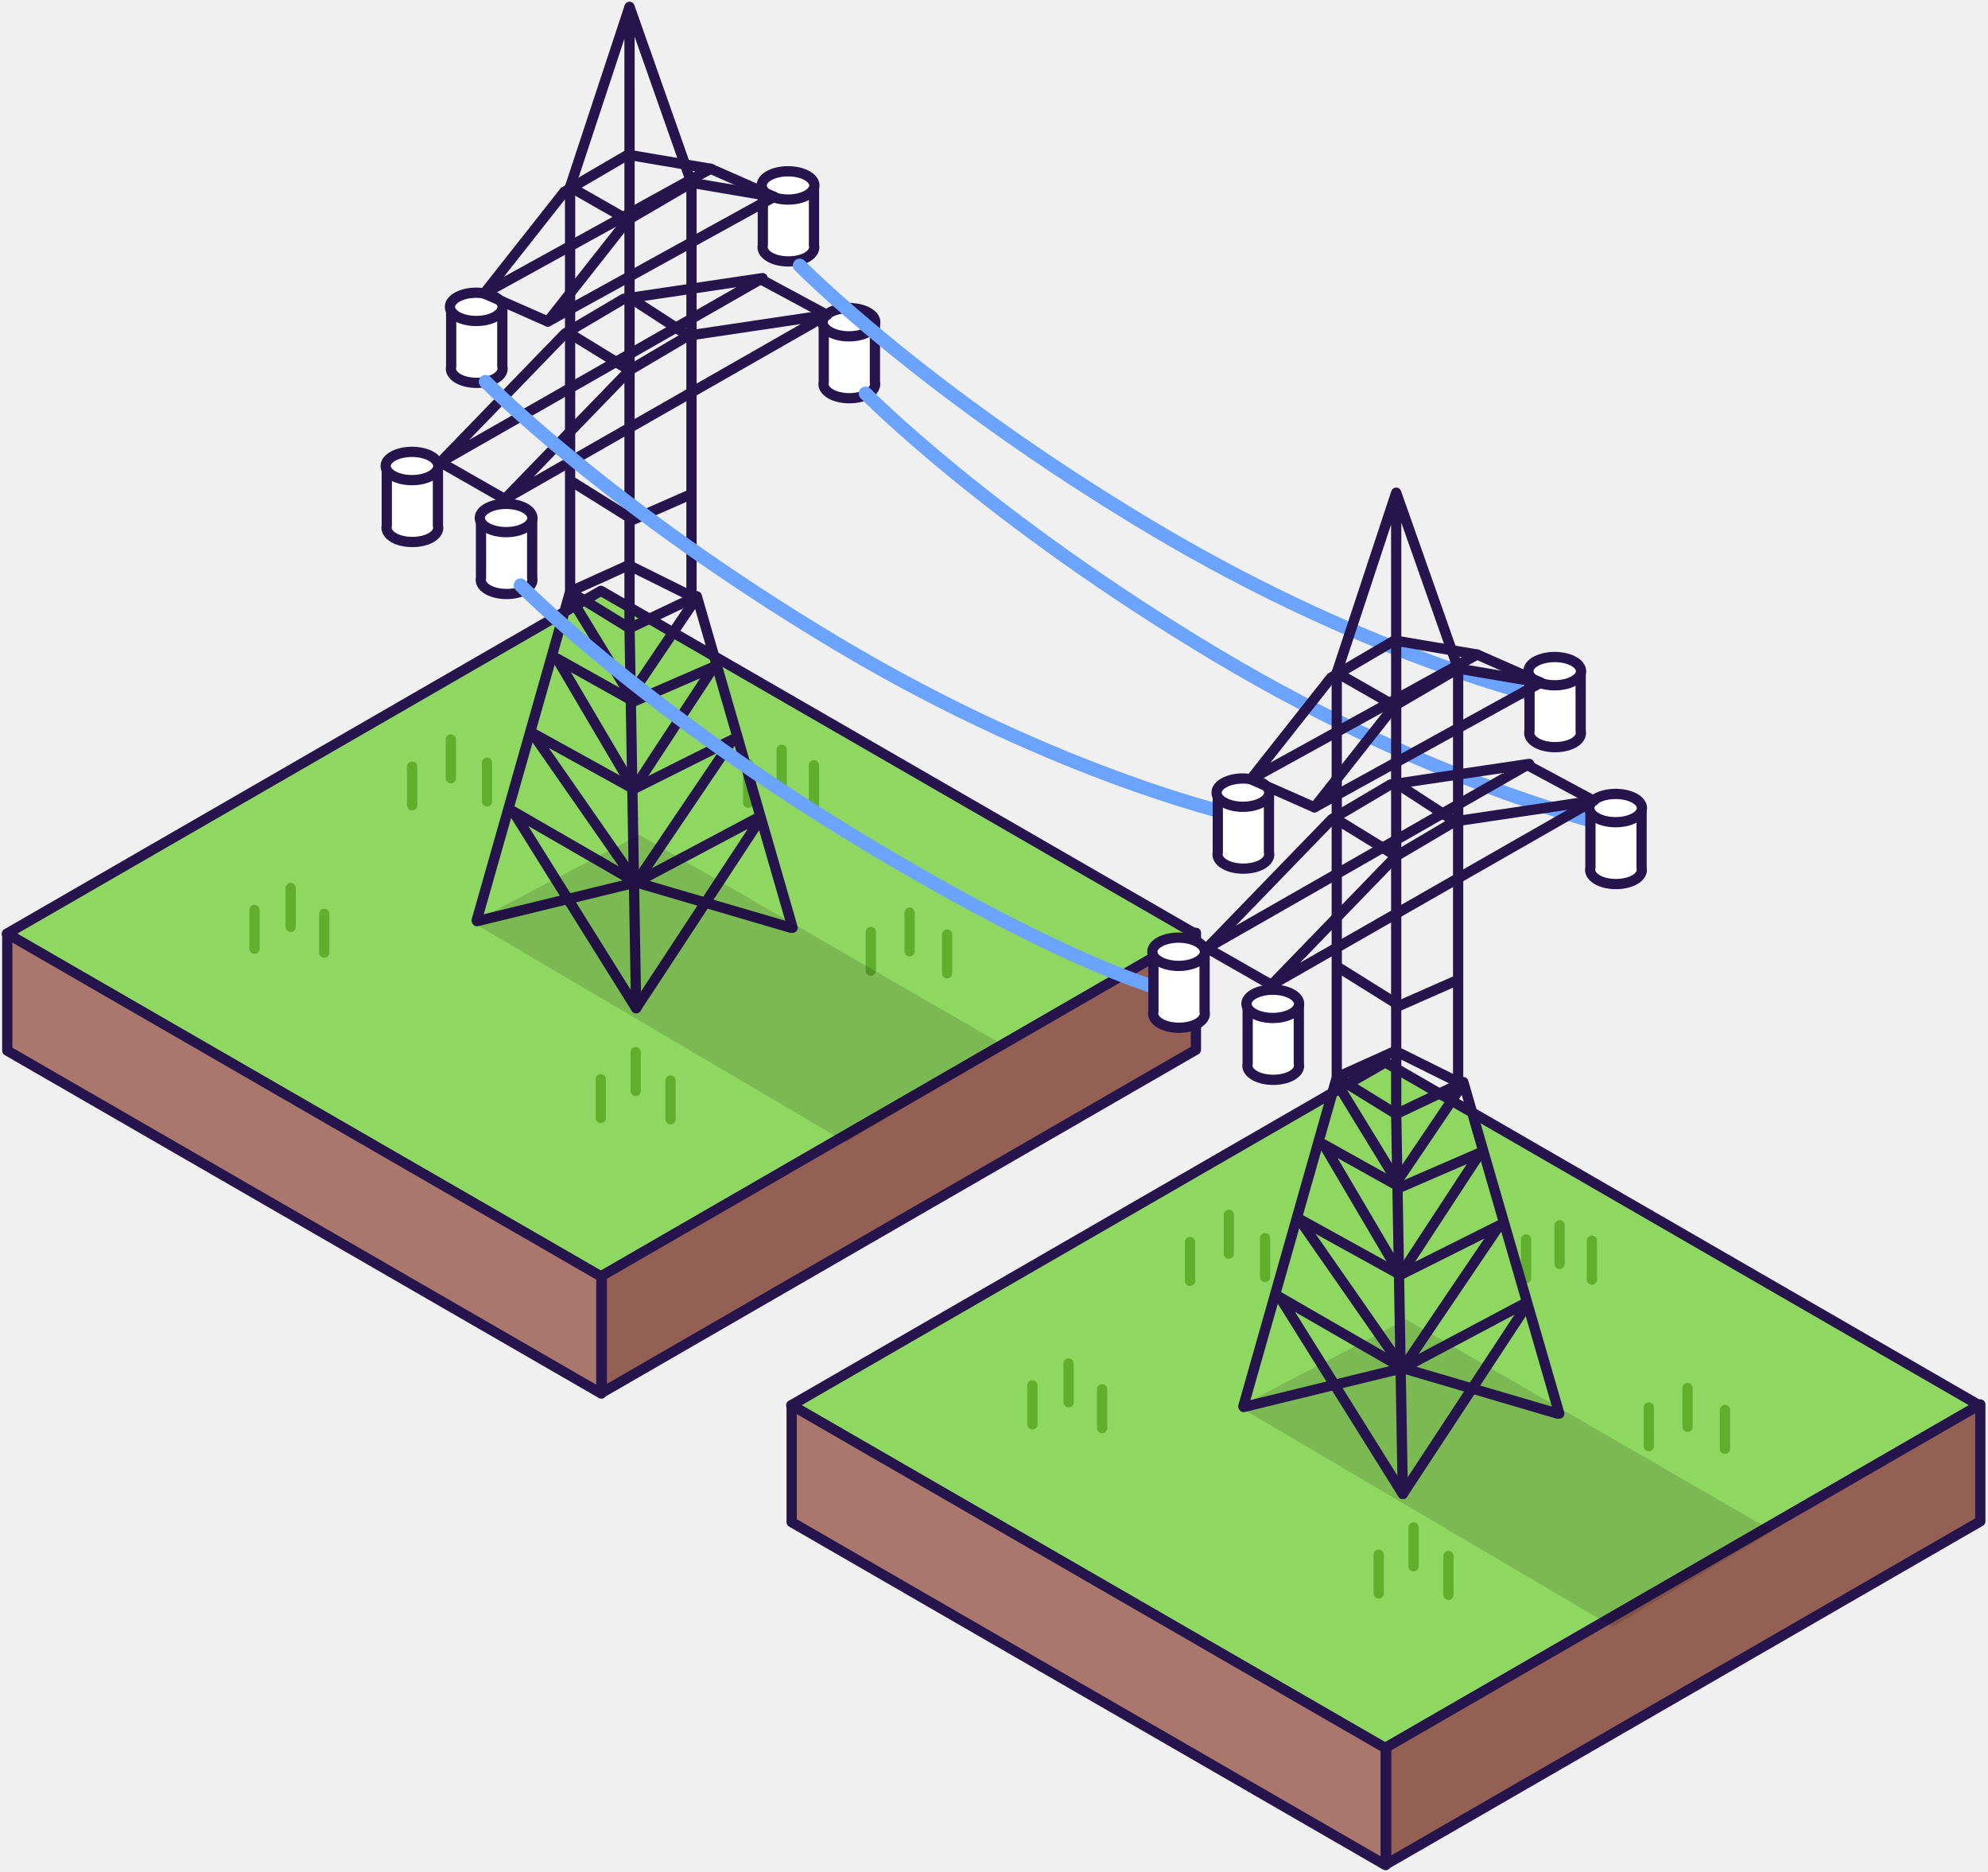
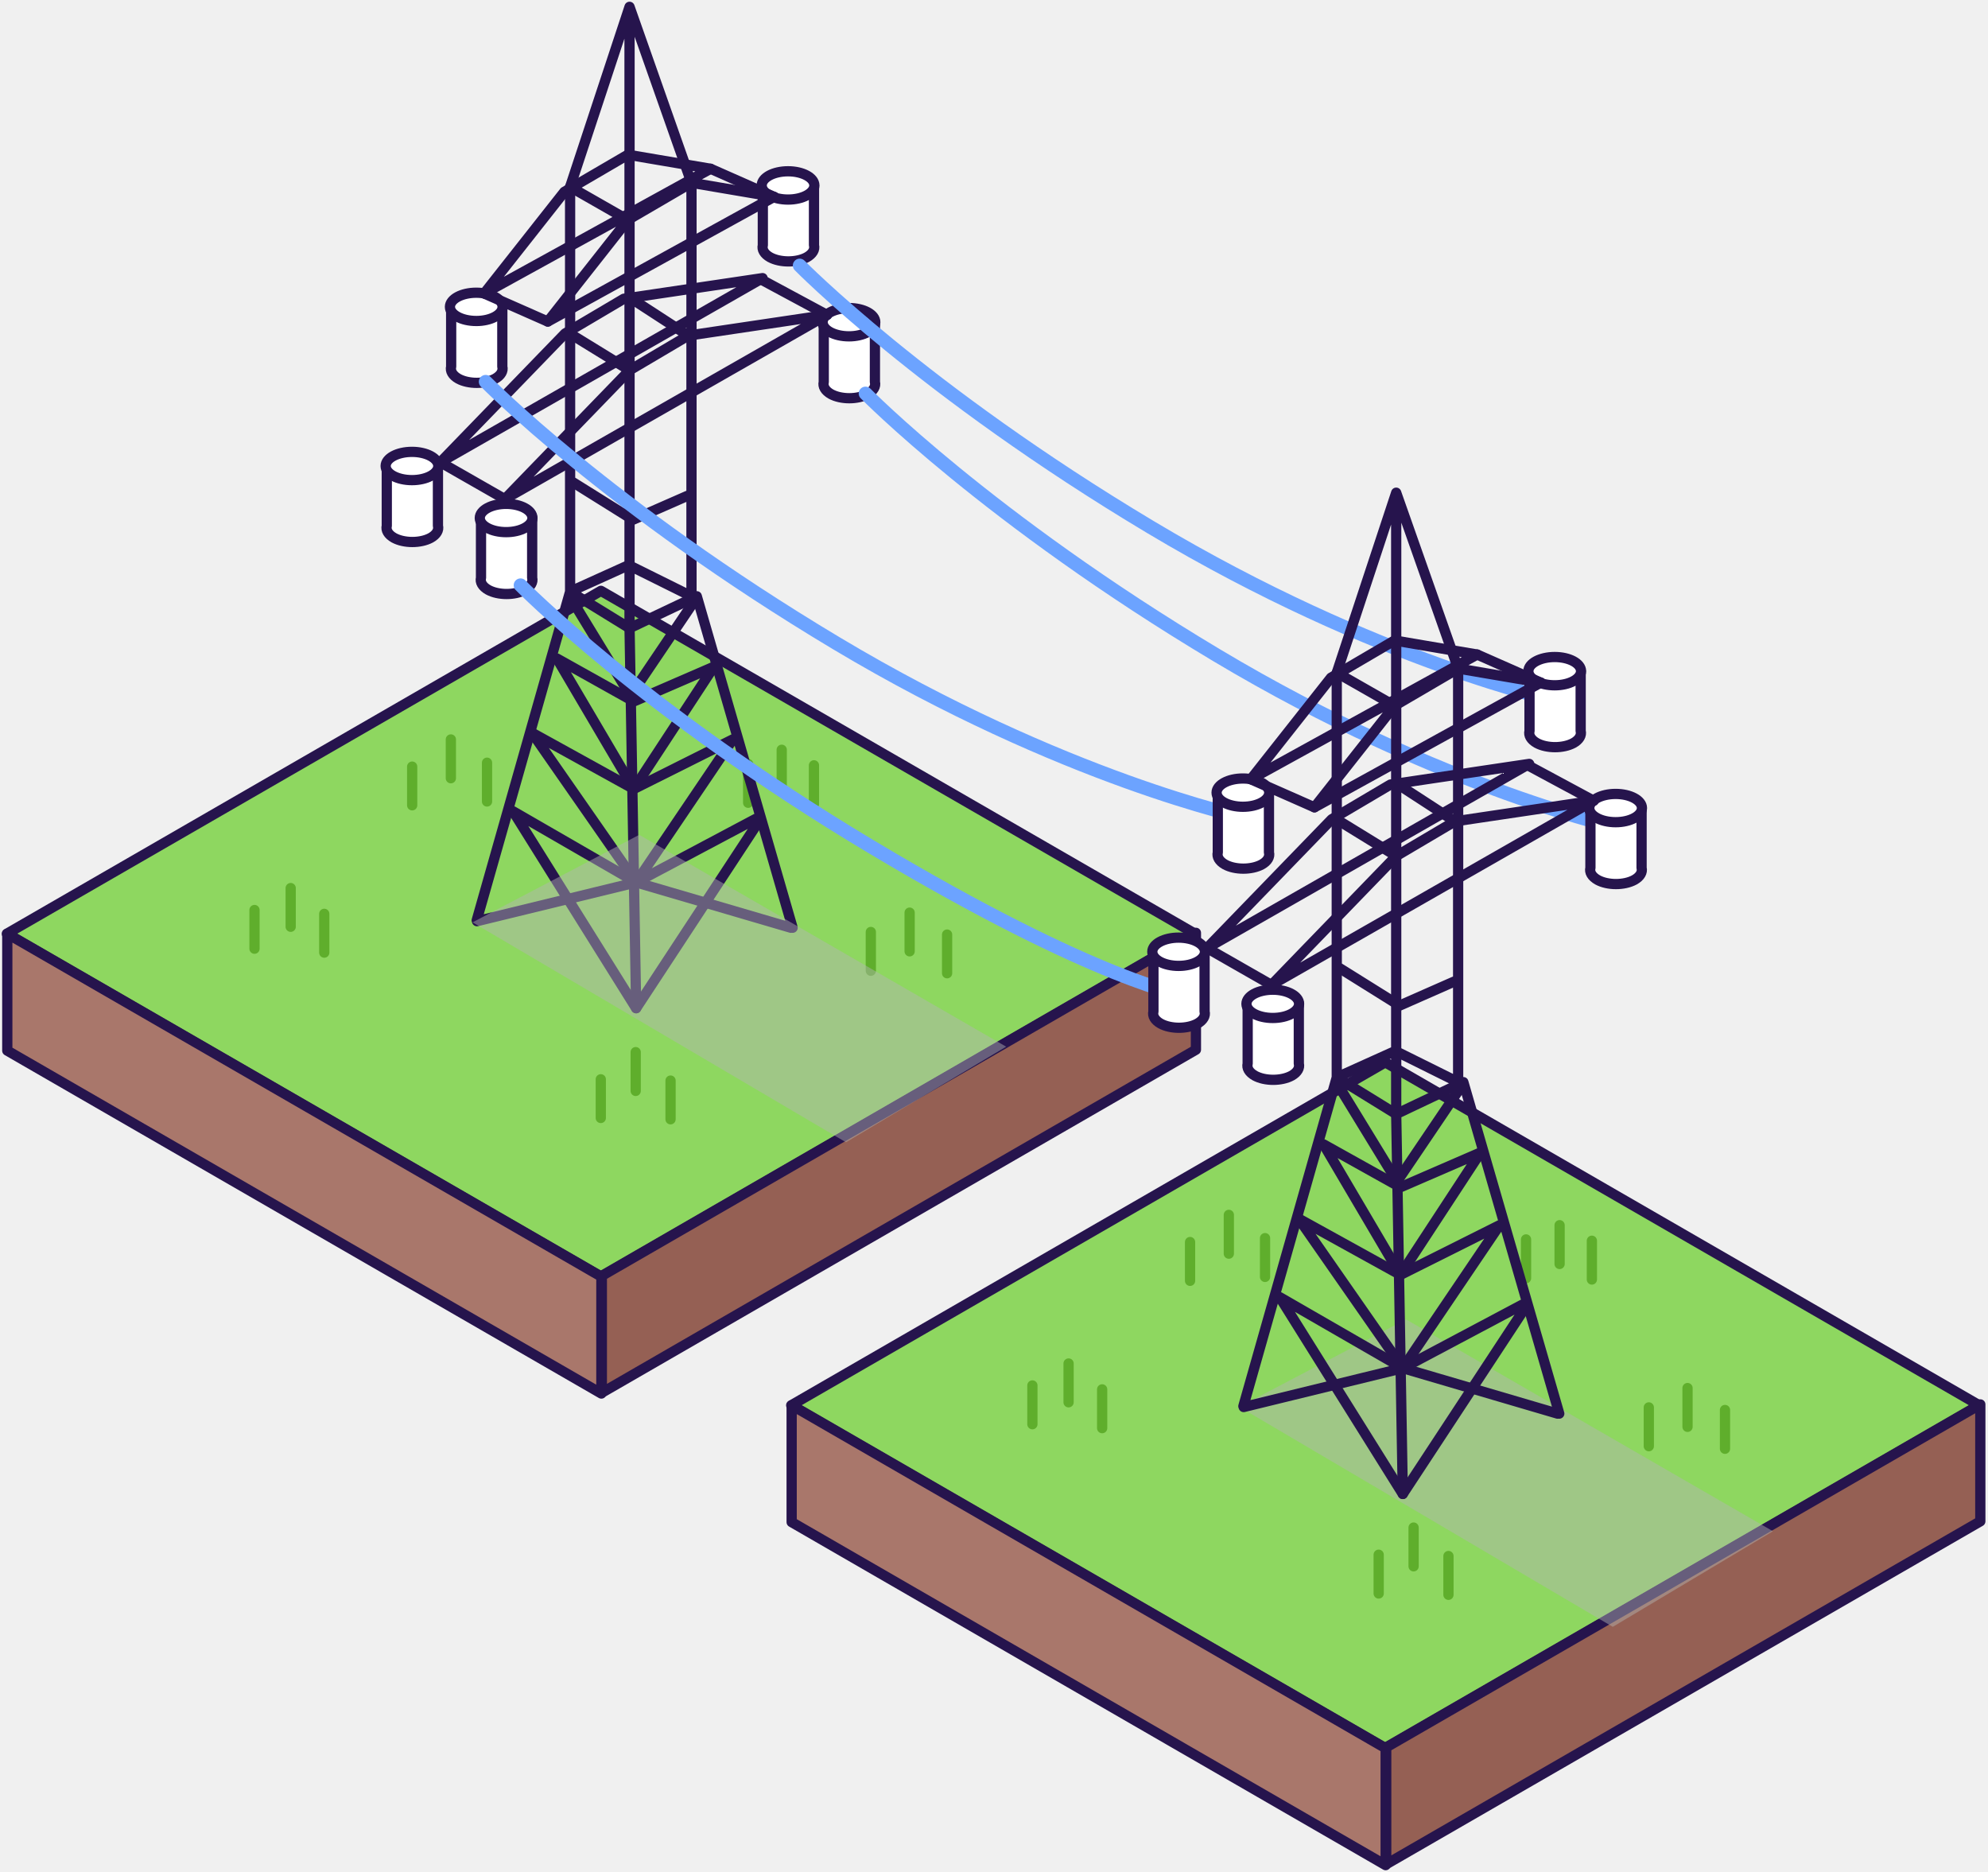
- <svg xmlns="http://www.w3.org/2000/svg" width="291" height="274" viewBox="0 0 291 274" fill="none">
-   <path d="M202.764 255.89L289.726 205.699L202.777 155.494L115.815 205.699L202.764 255.89Z" fill="#8ED760" stroke="#26144D" stroke-width="1.5" stroke-linecap="round" stroke-linejoin="round" />
-   <path d="M202.913 272.867L289.875 222.676V205.564L202.913 255.756V272.867Z" fill="#956054" stroke="#26144D" stroke-width="1.5" stroke-linecap="round" stroke-linejoin="round" />
-   <path d="M115.881 222.796L202.829 273.001V255.889L115.881 205.685V222.796Z" fill="#A9776B" stroke="#26144D" stroke-width="1.5" stroke-linecap="round" stroke-linejoin="round" />
-   <path d="M247.017 203.17V208.847" stroke="#5FAE2C" stroke-width="1.5" stroke-linecap="round" stroke-linejoin="round" />
-   <path d="M151.12 202.787V208.464" stroke="#5FAE2C" stroke-width="1.5" stroke-linecap="round" stroke-linejoin="round" />
-   <path d="M179.875 177.822V183.499" stroke="#5FAE2C" stroke-width="1.5" stroke-linecap="round" stroke-linejoin="round" />
-   <path d="M241.351 206.002V211.679" stroke="#5FAE2C" stroke-width="1.5" stroke-linecap="round" stroke-linejoin="round" />
-   <path d="M223.38 181.414V187.091" stroke="#5FAE2C" stroke-width="1.5" stroke-linecap="round" stroke-linejoin="round" />
-   <path d="M228.292 179.331V185.008" stroke="#5FAE2C" stroke-width="1.5" stroke-linecap="round" stroke-linejoin="round" />
-   <path d="M156.417 199.576V205.253" stroke="#5FAE2C" stroke-width="1.5" stroke-linecap="round" stroke-linejoin="round" />
-   <path d="M161.331 203.362V209.039" stroke="#5FAE2C" stroke-width="1.5" stroke-linecap="round" stroke-linejoin="round" />
-   <path d="M201.809 227.564V233.241" stroke="#5FAE2C" stroke-width="1.5" stroke-linecap="round" stroke-linejoin="round" />
-   <path d="M206.92 223.589V229.265" stroke="#5FAE2C" stroke-width="1.5" stroke-linecap="round" stroke-linejoin="round" />
-   <path d="M212.022 227.755V233.431" stroke="#5FAE2C" stroke-width="1.5" stroke-linecap="round" stroke-linejoin="round" />
-   <path d="M185.174 181.226V186.902" stroke="#5FAE2C" stroke-width="1.5" stroke-linecap="round" stroke-linejoin="round" />
-   <path d="M174.199 181.798V187.474" stroke="#5FAE2C" stroke-width="1.5" stroke-linecap="round" stroke-linejoin="round" />
-   <path d="M252.501 206.38V212.056" stroke="#5FAE2C" stroke-width="1.5" stroke-linecap="round" stroke-linejoin="round" />
-   <path d="M233.016 181.607V187.284" stroke="#5FAE2C" stroke-width="1.5" stroke-linecap="round" stroke-linejoin="round" />
-   <path d="M87.963 186.863L174.925 136.672L87.963 86.481L1.001 136.672L87.963 186.863Z" fill="#8ED760" stroke="#26144D" stroke-width="1.5" stroke-linecap="round" stroke-linejoin="round" />
-   <path d="M88.096 203.853L175.058 153.649V136.537L88.096 186.742V203.853Z" fill="#956054" stroke="#26144D" stroke-width="1.5" stroke-linecap="round" stroke-linejoin="round" />
-   <path d="M1.066 153.782L88.028 203.974V186.862L1.066 136.671V153.782Z" fill="#A9776B" stroke="#26144D" stroke-width="1.5" stroke-linecap="round" stroke-linejoin="round" />
-   <path d="M133.15 133.583V139.246" stroke="#5FAE2C" stroke-width="1.5" stroke-linecap="round" stroke-linejoin="round" />
-   <path d="M37.253 133.198V138.861" stroke="#5FAE2C" stroke-width="1.5" stroke-linecap="round" stroke-linejoin="round" />
-   <path d="M65.996 108.233V113.91" stroke="#5FAE2C" stroke-width="1.5" stroke-linecap="round" stroke-linejoin="round" />
-   <path d="M127.471 136.413V142.09" stroke="#5FAE2C" stroke-width="1.5" stroke-linecap="round" stroke-linejoin="round" />
-   <path d="M109.514 111.825V117.502" stroke="#5FAE2C" stroke-width="1.5" stroke-linecap="round" stroke-linejoin="round" />
-   <path d="M114.426 109.742V115.419" stroke="#5FAE2C" stroke-width="1.5" stroke-linecap="round" stroke-linejoin="round" />
-   <path d="M42.55 129.988V135.651" stroke="#5FAE2C" stroke-width="1.5" stroke-linecap="round" stroke-linejoin="round" />
-   <path d="M47.465 133.759V139.435" stroke="#5FAE2C" stroke-width="1.5" stroke-linecap="round" stroke-linejoin="round" />
-   <path d="M87.942 157.976V163.639" stroke="#5FAE2C" stroke-width="1.5" stroke-linecap="round" stroke-linejoin="round" />
-   <path d="M93.052 154.001V159.678" stroke="#5FAE2C" stroke-width="1.5" stroke-linecap="round" stroke-linejoin="round" />
-   <path d="M98.154 158.166V163.829" stroke="#5FAE2C" stroke-width="1.5" stroke-linecap="round" stroke-linejoin="round" />
-   <path d="M71.291 111.637V117.313" stroke="#5FAE2C" stroke-width="1.5" stroke-linecap="round" stroke-linejoin="round" />
-   <path d="M60.333 112.209V117.872" stroke="#5FAE2C" stroke-width="1.5" stroke-linecap="round" stroke-linejoin="round" />
-   <path d="M138.635 136.793V142.456" stroke="#5FAE2C" stroke-width="1.5" stroke-linecap="round" stroke-linejoin="round" />
-   <path d="M119.147 112.019V117.695" stroke="#5FAE2C" stroke-width="1.5" stroke-linecap="round" stroke-linejoin="round" />
-   <path d="M57.679 78.73C59.15 79.533 61.56 79.533 63.044 78.73C63.915 78.24 64.269 77.586 64.106 76.96V68.152H56.617V76.96C56.454 77.586 56.808 78.24 57.679 78.73Z" fill="white" stroke="#26144D" stroke-width="1.5" stroke-linecap="round" stroke-linejoin="round" />
-   <path d="M60.305 70.277C58.177 70.277 56.452 69.351 56.452 68.208C56.452 67.065 58.177 66.139 60.305 66.139C62.433 66.139 64.158 67.065 64.158 68.208C64.158 69.351 62.433 70.277 60.305 70.277Z" fill="white" stroke="#26144D" stroke-width="1.5" stroke-linecap="round" stroke-linejoin="round" />
-   <path d="M71.471 86.342C72.942 87.145 75.352 87.145 76.836 86.342C77.707 85.852 78.061 85.198 77.898 84.572V75.765H70.409V84.572C70.246 85.198 70.6 85.852 71.471 86.342Z" fill="white" stroke="#26144D" stroke-width="1.5" stroke-linecap="round" stroke-linejoin="round" />
-   <path d="M74.084 77.888C71.956 77.888 70.231 76.962 70.231 75.819C70.231 74.676 71.956 73.75 74.084 73.75C76.212 73.75 77.938 74.676 77.938 75.819C77.938 76.962 76.212 77.888 74.084 77.888Z" fill="white" stroke="#26144D" stroke-width="1.5" stroke-linecap="round" stroke-linejoin="round" />
-   <path d="M121.641 57.686C123.112 58.489 125.522 58.489 127.006 57.686C127.877 57.196 128.231 56.542 128.068 55.916V47.108H120.579V55.916C120.416 56.542 120.77 57.196 121.641 57.686Z" fill="white" stroke="#26144D" stroke-width="1.5" stroke-linecap="round" stroke-linejoin="round" />
-   <path d="M124.269 49.23C122.141 49.23 120.416 48.304 120.416 47.161C120.416 46.018 122.141 45.092 124.269 45.092C126.397 45.092 128.122 46.018 128.122 47.161C128.122 48.304 126.397 49.23 124.269 49.23Z" fill="white" stroke="#26144D" stroke-width="1.5" stroke-linecap="round" stroke-linejoin="round" />
-   <path d="M67.102 55.436C68.573 56.239 70.983 56.239 72.467 55.436C73.338 54.946 73.692 54.292 73.529 53.666V44.858H66.04V53.666C65.877 54.292 66.231 54.946 67.102 55.436Z" fill="white" stroke="#26144D" stroke-width="1.5" stroke-linecap="round" stroke-linejoin="round" />
-   <path d="M69.715 46.983C67.587 46.983 65.862 46.057 65.862 44.914C65.862 43.771 67.587 42.845 69.715 42.845C71.843 42.845 73.568 43.771 73.568 44.914C73.568 46.057 71.843 46.983 69.715 46.983Z" fill="white" stroke="#26144D" stroke-width="1.5" stroke-linecap="round" stroke-linejoin="round" />
-   <path d="M112.724 37.661C114.195 38.464 116.605 38.464 118.089 37.661C118.96 37.171 119.314 36.518 119.151 35.892V27.084H111.662V35.892C111.499 36.518 111.853 37.171 112.724 37.661Z" fill="white" stroke="#26144D" stroke-width="1.5" stroke-linecap="round" stroke-linejoin="round" />
-   <path d="M115.352 29.209C113.224 29.209 111.499 28.282 111.499 27.14C111.499 25.997 113.224 25.07 115.352 25.07C117.48 25.07 119.205 25.997 119.205 27.14C119.205 28.282 117.48 29.209 115.352 29.209Z" fill="white" stroke="#26144D" stroke-width="1.5" stroke-linecap="round" stroke-linejoin="round" />
-   <path d="M93.119 147.568L92.153 91.946L101.997 87.276L116.021 135.793" stroke="#26144D" stroke-width="1.5" stroke-linecap="round" stroke-linejoin="round" />
-   <path d="M69.78 134.707L83.45 86.599V27.355L92.15 1L101.218 26.756V87.279L92.027 82.719L83.45 86.599L92.15 91.948V2.212" stroke="#26144D" stroke-width="1.5" stroke-linecap="round" stroke-linejoin="round" />
-   <path d="M115.775 135.797L93.119 129.154L69.823 134.831" stroke="#26144D" stroke-width="1.5" stroke-linecap="round" stroke-linejoin="round" />
-   <path d="M77.885 107.263L92.767 115.485L107.268 108.229L93.121 129.152L77.885 107.263Z" stroke="#26144D" stroke-width="1.5" stroke-linecap="round" stroke-linejoin="round" />
-   <path d="M81.518 96.387L92.764 102.676L104.487 97.598L92.764 115.486L81.518 96.387Z" stroke="#26144D" stroke-width="1.5" stroke-linecap="round" stroke-linejoin="round" />
-   <path d="M121.06 46.099L73.896 73.052L92.154 54.198L100.745 49.121L121.06 46.099Z" stroke="#26144D" stroke-width="1.5" stroke-linecap="round" stroke-linejoin="round" />
-   <path d="M111.624 40.709L64.46 67.663L82.718 48.809L91.31 43.731L111.624 40.709Z" stroke="#26144D" stroke-width="1.5" stroke-linecap="round" stroke-linejoin="round" />
-   <path d="M113.312 28.811L80.185 47.066L91.908 32.187L101.221 26.756L113.312 28.811Z" stroke="#26144D" stroke-width="1.5" stroke-linecap="round" stroke-linejoin="round" />
-   <path d="M104.012 24.702L70.872 42.957L82.608 28.078L91.908 22.646L104.012 24.702Z" stroke="#26144D" stroke-width="1.5" stroke-linecap="round" stroke-linejoin="round" />
-   <path d="M110.776 120.686L93.117 147.572L75.104 118.753L93.117 129.153L110.654 119.842" stroke="#26144D" stroke-width="1.5" stroke-linecap="round" stroke-linejoin="round" />
-   <path d="M101.591 88.041L92.278 101.831L83.932 88.163" stroke="#26144D" stroke-width="1.5" stroke-linecap="round" stroke-linejoin="round" />
-   <path d="M91.907 32.188L83.452 27.355" stroke="#26144D" stroke-width="1.5" stroke-linecap="round" stroke-linejoin="round" />
-   <path d="M73.894 73.054L64.581 67.731" stroke="#26144D" stroke-width="1.5" stroke-linecap="round" stroke-linejoin="round" />
-   <path d="M121.06 46.1L111.624 41.023" stroke="#26144D" stroke-width="1.5" stroke-linecap="round" stroke-linejoin="round" />
-   <path d="M80.184 47.064L70.871 42.953" stroke="#26144D" stroke-width="1.5" stroke-linecap="round" stroke-linejoin="round" />
-   <path d="M113.312 28.812L104.012 24.701" stroke="#26144D" stroke-width="1.5" stroke-linecap="round" stroke-linejoin="round" />
-   <path d="M100.744 49.124L93.12 44.169" stroke="#26144D" stroke-width="1.5" stroke-linecap="round" stroke-linejoin="round" />
-   <path d="M92.15 54.198L83.695 48.998" stroke="#26144D" stroke-width="1.5" stroke-linecap="round" stroke-linejoin="round" />
-   <path d="M100.623 72.578L92.644 76.076L83.93 70.631" stroke="#26144D" stroke-width="1.5" stroke-linecap="round" stroke-linejoin="round" />
-   <g style="mix-blend-mode:multiply" opacity="0.46">
-     <path d="M69.17 135.003L123.836 167.198L147.282 153.204L93.569 122.193L69.17 135.003Z" fill="#B2B4B3" />
-   </g>
-   <g style="mix-blend-mode:multiply" opacity="0.46">
-     <path d="M181.409 205.927L236.075 238.122L259.521 224.128L205.808 193.117L181.409 205.927Z" fill="#B2B4B3" />
-   </g>
-   <path d="M237.92 121.409C237.92 121.409 211.247 115.732 178.053 95.884C144.681 75.927 126.695 57.591 126.695 57.591" stroke="#6CA3FF" stroke-width="2" stroke-linecap="round" stroke-linejoin="round" />
-   <path d="M228.279 102.677C228.279 102.677 201.607 97 168.412 77.153C135.041 57.196 117.055 38.859 117.055 38.859" stroke="#6CA3FF" stroke-width="2" stroke-linecap="round" stroke-linejoin="round" />
-   <path d="M182.314 119.694C182.314 119.694 155.642 114.017 122.447 94.169C89.076 74.213 71.09 55.876 71.09 55.876" stroke="#6CA3FF" stroke-width="2" stroke-linecap="round" stroke-linejoin="round" />
-   <path d="M173.805 145.803C173.805 145.803 160.747 143.816 127.553 123.954C94.181 103.998 76.195 85.661 76.195 85.661" stroke="#6CA3FF" stroke-width="2" stroke-linecap="round" stroke-linejoin="round" />
-   <path d="M169.898 149.832C171.369 150.635 173.778 150.635 175.263 149.832C176.134 149.342 176.488 148.689 176.325 148.062V139.255H168.836V148.062C168.673 148.689 169.027 149.342 169.898 149.832Z" fill="white" stroke="#26144D" stroke-width="1.5" stroke-linecap="round" stroke-linejoin="round" />
-   <path d="M172.526 141.38C170.398 141.38 168.673 140.453 168.673 139.31C168.673 138.168 170.398 137.241 172.526 137.241C174.654 137.241 176.379 138.168 176.379 139.31C176.379 140.453 174.654 141.38 172.526 141.38Z" fill="white" stroke="#26144D" stroke-width="1.5" stroke-linecap="round" stroke-linejoin="round" />
-   <path d="M183.693 157.453C185.163 158.256 187.573 158.256 189.058 157.453C189.929 156.963 190.283 156.31 190.12 155.684V146.876H182.631V155.684C182.468 156.31 182.822 156.963 183.693 157.453Z" fill="white" stroke="#26144D" stroke-width="1.5" stroke-linecap="round" stroke-linejoin="round" />
-   <path d="M186.306 149.001C184.178 149.001 182.453 148.074 182.453 146.931C182.453 145.789 184.178 144.862 186.306 144.862C188.434 144.862 190.159 145.789 190.159 146.931C190.159 148.074 188.434 149.001 186.306 149.001Z" fill="white" stroke="#26144D" stroke-width="1.5" stroke-linecap="round" stroke-linejoin="round" />
-   <path d="M233.865 128.798C235.335 129.601 237.745 129.601 239.229 128.798C240.101 128.308 240.455 127.654 240.291 127.028V118.221H232.803V127.028C232.639 127.654 232.993 128.308 233.865 128.798Z" fill="white" stroke="#26144D" stroke-width="1.5" stroke-linecap="round" stroke-linejoin="round" />
-   <path d="M236.493 120.345C234.364 120.345 232.639 119.419 232.639 118.276C232.639 117.133 234.364 116.207 236.493 116.207C238.621 116.207 240.346 117.133 240.346 118.276C240.346 119.419 238.621 120.345 236.493 120.345Z" fill="white" stroke="#26144D" stroke-width="1.5" stroke-linecap="round" stroke-linejoin="round" />
-   <path d="M179.322 126.542C180.792 127.345 183.202 127.345 184.686 126.542C185.558 126.052 185.912 125.399 185.748 124.772V115.965H178.26V124.772C178.097 125.399 178.451 126.052 179.322 126.542Z" fill="white" stroke="#26144D" stroke-width="1.5" stroke-linecap="round" stroke-linejoin="round" />
-   <path d="M181.935 118.088C179.807 118.088 178.082 117.161 178.082 116.018C178.082 114.876 179.807 113.949 181.935 113.949C184.063 113.949 185.788 114.876 185.788 116.018C185.788 117.161 184.063 118.088 181.935 118.088Z" fill="white" stroke="#26144D" stroke-width="1.5" stroke-linecap="round" stroke-linejoin="round" />
-   <path d="M224.949 108.761C226.419 109.564 228.829 109.564 230.313 108.761C231.185 108.271 231.539 107.617 231.375 106.991V98.184H223.887V106.991C223.723 107.617 224.077 108.271 224.949 108.761Z" fill="white" stroke="#26144D" stroke-width="1.5" stroke-linecap="round" stroke-linejoin="round" />
-   <path d="M227.577 100.307C225.448 100.307 223.723 99.381 223.723 98.238C223.723 97.095 225.448 96.169 227.577 96.169C229.705 96.169 231.43 97.095 231.43 98.238C231.43 99.381 229.705 100.307 227.577 100.307Z" fill="white" stroke="#26144D" stroke-width="1.5" stroke-linecap="round" stroke-linejoin="round" />
-   <path d="M205.341 218.671L204.374 163.062L214.205 158.393L228.242 206.909" stroke="#26144D" stroke-width="1.5" stroke-linecap="round" stroke-linejoin="round" />
-   <path d="M182.002 205.823L195.672 157.701V98.471L204.373 72.116L213.44 97.858V158.395L204.25 153.835L195.672 157.701L204.373 163.065V73.314" stroke="#26144D" stroke-width="1.5" stroke-linecap="round" stroke-linejoin="round" />
-   <path d="M227.998 206.914L205.342 200.257L182.046 205.947" stroke="#26144D" stroke-width="1.5" stroke-linecap="round" stroke-linejoin="round" />
-   <path d="M190.106 178.379L204.988 186.601L219.488 179.345L205.342 200.255L190.106 178.379Z" stroke="#26144D" stroke-width="1.5" stroke-linecap="round" stroke-linejoin="round" />
-   <path d="M193.741 167.503L204.987 173.779L216.71 168.701L204.987 186.602L193.741 167.503Z" stroke="#26144D" stroke-width="1.5" stroke-linecap="round" stroke-linejoin="round" />
-   <path d="M233.28 117.202L186.116 144.169L204.375 125.302L212.966 120.224L233.28 117.202Z" stroke="#26144D" stroke-width="1.5" stroke-linecap="round" stroke-linejoin="round" />
-   <path d="M223.844 111.813L176.68 138.767L194.938 119.913L203.529 114.836L223.844 111.813Z" stroke="#26144D" stroke-width="1.5" stroke-linecap="round" stroke-linejoin="round" />
-   <path d="M225.535 99.913L192.409 118.168L204.132 103.303L213.445 97.857L225.535 99.913Z" stroke="#26144D" stroke-width="1.5" stroke-linecap="round" stroke-linejoin="round" />
-   <path d="M216.219 95.805L183.092 114.06L194.829 99.194L204.128 93.749L216.219 95.805Z" stroke="#26144D" stroke-width="1.5" stroke-linecap="round" stroke-linejoin="round" />
-   <path d="M222.999 191.802L205.34 218.674L187.326 189.869L205.34 200.256L222.876 190.945" stroke="#26144D" stroke-width="1.5" stroke-linecap="round" stroke-linejoin="round" />
-   <path d="M213.81 159.158L204.497 172.935L196.15 159.281" stroke="#26144D" stroke-width="1.5" stroke-linecap="round" stroke-linejoin="round" />
-   <path d="M204.13 103.304L195.675 98.472" stroke="#26144D" stroke-width="1.5" stroke-linecap="round" stroke-linejoin="round" />
-   <path d="M186.118 144.17L176.805 138.848" stroke="#26144D" stroke-width="1.5" stroke-linecap="round" stroke-linejoin="round" />
-   <path d="M233.28 117.202L223.845 112.124" stroke="#26144D" stroke-width="1.5" stroke-linecap="round" stroke-linejoin="round" />
-   <path d="M192.405 118.168L183.092 114.057" stroke="#26144D" stroke-width="1.5" stroke-linecap="round" stroke-linejoin="round" />
-   <path d="M225.535 99.914L216.222 95.803" stroke="#26144D" stroke-width="1.5" stroke-linecap="round" stroke-linejoin="round" />
-   <path d="M212.966 120.227L205.341 115.271" stroke="#26144D" stroke-width="1.5" stroke-linecap="round" stroke-linejoin="round" />
-   <path d="M204.374 125.301L195.919 120.101" stroke="#26144D" stroke-width="1.5" stroke-linecap="round" stroke-linejoin="round" />
-   <path d="M212.843 143.68L204.864 147.192L196.15 141.747" stroke="#26144D" stroke-width="1.5" stroke-linecap="round" stroke-linejoin="round" />
+ <svg xmlns="http://www.w3.org/2000/svg" width="291" height="274" fill="none">
+   <path d="M202.764 255.89l86.962-50.191-86.949-50.205-86.962 50.205 86.949 50.191z" fill="#8ED760" stroke="#26144D" stroke-width="1.5" stroke-linecap="round" stroke-linejoin="round" />
+   <path d="M202.913 272.867l86.962-50.191v-17.112l-86.962 50.192v17.111z" fill="#956054" stroke="#26144D" stroke-width="1.5" stroke-linecap="round" stroke-linejoin="round" />
+   <path d="M115.881 222.796l86.948 50.205v-17.112l-86.948-50.204v17.111z" fill="#A9776B" stroke="#26144D" stroke-width="1.5" stroke-linecap="round" stroke-linejoin="round" />
+   <path d="M247.017 203.17v5.677m-95.897-6.06v5.677m28.755-30.642v5.677m61.476 22.503v5.677m-17.971-30.265v5.677m4.912-7.76v5.677m-71.875 14.568v5.677m4.914-1.891v5.677m40.478 18.525v5.677m5.111-9.652v5.676m5.102-1.51v5.676m-26.848-52.205v5.676m-10.975-5.104v5.676m78.302 18.906v5.676m-19.485-30.449v5.677" stroke="#5FAE2C" stroke-width="1.5" stroke-linecap="round" stroke-linejoin="round" />
+   <path d="M87.963 186.863l86.962-50.191-86.962-50.191L1 136.672l86.962 50.191z" fill="#8ED760" stroke="#26144D" stroke-width="1.5" stroke-linecap="round" stroke-linejoin="round" />
+   <path d="M88.096 203.853l86.962-50.204v-17.112l-86.962 50.205v17.111z" fill="#956054" stroke="#26144D" stroke-width="1.5" stroke-linecap="round" stroke-linejoin="round" />
+   <path d="M1.066 153.782l86.962 50.192v-17.112L1.066 136.671v17.111z" fill="#A9776B" stroke="#26144D" stroke-width="1.5" stroke-linecap="round" stroke-linejoin="round" />
+   <path d="M133.15 133.583v5.663m-95.897-6.048v5.663m28.743-30.628v5.677m61.475 22.503v5.677m-17.957-30.265v5.677m4.912-7.76v5.677M42.55 129.988v5.663m4.915-1.892v5.676m40.477 18.541v5.663m5.11-9.638v5.677m5.102-1.512v5.663m-26.863-52.192v5.676m-10.958-5.104v5.663m78.302 18.921v5.663m-19.488-30.437v5.676" stroke="#5FAE2C" stroke-width="1.5" stroke-linecap="round" stroke-linejoin="round" />
+   <path d="M57.68 78.73c1.47.803 3.88.803 5.364 0 .871-.49 1.225-1.144 1.062-1.77v-8.808h-7.489v8.808c-.163.626.19 1.28 1.062 1.77z" fill="#fff" stroke="#26144D" stroke-width="1.5" stroke-linecap="round" stroke-linejoin="round" />
+   <path d="M60.305 70.277c-2.128 0-3.853-.926-3.853-2.07 0-1.142 1.725-2.068 3.853-2.068s3.853.926 3.853 2.069c0 1.143-1.725 2.069-3.853 2.069zm11.166 16.065c1.47.803 3.88.803 5.365 0 .871-.49 1.225-1.144 1.062-1.77v-8.807h-7.489v8.807c-.163.626.19 1.28 1.062 1.77z" fill="#fff" stroke="#26144D" stroke-width="1.5" stroke-linecap="round" stroke-linejoin="round" />
+   <path d="M74.084 77.888c-2.128 0-3.853-.926-3.853-2.069 0-1.143 1.725-2.069 3.853-2.069s3.853.926 3.853 2.07c0 1.142-1.725 2.068-3.853 2.068zm47.557-20.202c1.471.803 3.881.803 5.365 0 .871-.49 1.225-1.144 1.062-1.77v-8.808h-7.489v8.808c-.163.626.191 1.28 1.062 1.77z" fill="#fff" stroke="#26144D" stroke-width="1.5" stroke-linecap="round" stroke-linejoin="round" />
+   <path d="M124.269 49.23c-2.128 0-3.853-.926-3.853-2.069 0-1.143 1.725-2.07 3.853-2.07s3.853.927 3.853 2.07c0 1.143-1.725 2.07-3.853 2.07zm-57.167 6.206c1.47.803 3.88.803 5.365 0 .871-.49 1.225-1.144 1.062-1.77v-8.808H66.04v8.808c-.163.626.19 1.28 1.062 1.77z" fill="#fff" stroke="#26144D" stroke-width="1.5" stroke-linecap="round" stroke-linejoin="round" />
+   <path d="M69.715 46.983c-2.128 0-3.853-.926-3.853-2.07 0-1.142 1.725-2.068 3.853-2.068s3.853.926 3.853 2.069c0 1.143-1.725 2.07-3.853 2.07zm43.009-9.322c1.471.803 3.881.803 5.365 0 .871-.49 1.225-1.143 1.062-1.77v-8.807h-7.489v8.808c-.163.626.191 1.28 1.062 1.77z" fill="#fff" stroke="#26144D" stroke-width="1.5" stroke-linecap="round" stroke-linejoin="round" />
+   <path d="M115.352 29.209c-2.128 0-3.853-.927-3.853-2.07 0-1.142 1.725-2.069 3.853-2.069s3.853.927 3.853 2.07c0 1.142-1.725 2.069-3.853 2.069z" fill="#fff" stroke="#26144D" stroke-width="1.5" stroke-linecap="round" stroke-linejoin="round" />
+   <path d="M93.12 147.568l-.967-55.622 9.844-4.67 14.024 48.517" stroke="#26144D" stroke-width="1.5" stroke-linecap="round" stroke-linejoin="round" />
+   <path d="M69.78 134.707l13.67-48.108V27.355L92.15 1l9.068 25.756v60.523l-9.19-4.56-8.578 3.88 8.7 5.35V2.211m23.625 133.586l-22.656-6.643-23.296 5.677" stroke="#26144D" stroke-width="1.5" stroke-linecap="round" stroke-linejoin="round" />
+   <path d="M77.885 107.263l14.882 8.222 14.501-7.256-14.147 20.923-15.236-21.889z" stroke="#26144D" stroke-width="1.5" stroke-linecap="round" stroke-linejoin="round" />
+   <path d="M81.518 96.387l11.246 6.289 11.723-5.078-11.723 17.888-11.246-19.1zm39.542-50.288L73.896 73.052l18.258-18.854 8.591-5.077 20.315-3.022zm-9.436-5.39L64.46 67.663l18.258-18.854 8.592-5.078 20.314-3.022zm1.688-11.898L80.185 47.066l11.723-14.879 9.313-5.431 12.091 2.055zm-9.3-4.109l-33.14 18.255 11.736-14.879 9.3-5.431 12.104 2.055zm6.764 95.984l-17.659 26.886-18.013-28.819 18.013 10.4 17.537-9.311" stroke="#26144D" stroke-width="1.5" stroke-linecap="round" stroke-linejoin="round" />
+   <path d="M101.591 88.041l-9.313 13.79-8.346-13.668m7.975-55.975l-8.455-4.833m-9.558 45.699l-9.313-5.323M121.06 46.1l-9.436-5.078m-31.44 6.042l-9.313-4.11m42.441-14.142l-9.3-4.11m-3.268 24.422L93.12 44.17m-.97 10.028l-8.455-5.2m16.928 23.58l-7.979 3.498-8.714-5.445" stroke="#26144D" stroke-width="1.5" stroke-linecap="round" stroke-linejoin="round" />
+   <path d="M69.17 135.003l54.666 32.195 23.446-13.994-53.713-31.011-24.4 12.81zm112.239 70.924l54.666 32.195 23.446-13.994-53.713-31.011-24.399 12.81z" fill="#B2B4B3" opacity=".46" />
+   <path d="M237.92 121.409s-26.673-5.677-59.867-25.525c-33.372-19.957-51.358-38.293-51.358-38.293m101.584 45.086S201.607 97 168.412 77.153c-33.371-19.957-51.357-38.294-51.357-38.294m65.259 80.835s-26.672-5.677-59.867-25.525C89.076 74.213 71.09 55.876 71.09 55.876m102.715 89.927s-13.058-1.987-46.252-21.849c-33.372-19.956-51.358-38.293-51.358-38.293" stroke="#6CA3FF" stroke-width="2" stroke-linecap="round" stroke-linejoin="round" />
+   <path d="M169.898 149.832c1.471.803 3.88.803 5.365 0 .871-.49 1.225-1.143 1.062-1.77v-8.807h-7.489v8.807c-.163.627.191 1.28 1.062 1.77z" fill="#fff" stroke="#26144D" stroke-width="1.5" stroke-linecap="round" stroke-linejoin="round" />
+   <path d="M172.526 141.38c-2.128 0-3.853-.927-3.853-2.07 0-1.142 1.725-2.069 3.853-2.069s3.853.927 3.853 2.069c0 1.143-1.725 2.07-3.853 2.07zm11.167 16.073c1.47.803 3.88.803 5.365 0 .871-.49 1.225-1.143 1.062-1.769v-8.808h-7.489v8.808c-.163.626.191 1.279 1.062 1.769z" fill="#fff" stroke="#26144D" stroke-width="1.5" stroke-linecap="round" stroke-linejoin="round" />
+   <path d="M186.306 149.001c-2.128 0-3.853-.927-3.853-2.07 0-1.142 1.725-2.069 3.853-2.069s3.853.927 3.853 2.069c0 1.143-1.725 2.07-3.853 2.07zm47.559-20.203c1.47.803 3.88.803 5.364 0 .872-.49 1.226-1.144 1.062-1.77v-8.807h-7.488v8.807c-.164.626.19 1.28 1.062 1.77z" fill="#fff" stroke="#26144D" stroke-width="1.5" stroke-linecap="round" stroke-linejoin="round" />
+   <path d="M236.493 120.345c-2.129 0-3.854-.926-3.854-2.069 0-1.143 1.725-2.069 3.854-2.069 2.128 0 3.853.926 3.853 2.069 0 1.143-1.725 2.069-3.853 2.069zm-57.171 6.197c1.47.803 3.88.803 5.364 0 .872-.49 1.226-1.143 1.062-1.77v-8.807h-7.488v8.807c-.163.627.191 1.28 1.062 1.77z" fill="#fff" stroke="#26144D" stroke-width="1.5" stroke-linecap="round" stroke-linejoin="round" />
+   <path d="M181.935 118.088c-2.128 0-3.853-.927-3.853-2.07 0-1.142 1.725-2.069 3.853-2.069s3.853.927 3.853 2.069c0 1.143-1.725 2.07-3.853 2.07zm43.014-9.327c1.47.803 3.88.803 5.364 0 .872-.49 1.226-1.144 1.062-1.77v-8.807h-7.488v8.807c-.164.626.19 1.28 1.062 1.77z" fill="#fff" stroke="#26144D" stroke-width="1.5" stroke-linecap="round" stroke-linejoin="round" />
+   <path d="M227.577 100.307c-2.129 0-3.854-.926-3.854-2.069 0-1.143 1.725-2.07 3.854-2.07 2.128 0 3.853.927 3.853 2.07 0 1.143-1.725 2.069-3.853 2.069z" fill="#fff" stroke="#26144D" stroke-width="1.5" stroke-linecap="round" stroke-linejoin="round" />
+   <path d="M205.341 218.671l-.967-55.609 9.831-4.669 14.037 48.516" stroke="#26144D" stroke-width="1.5" stroke-linecap="round" stroke-linejoin="round" />
+   <path d="M182.002 205.823l13.67-48.122v-59.23l8.701-26.355 9.067 25.742v60.537l-9.19-4.56-8.578 3.866 8.701 5.364v-89.75m23.625 133.599l-22.656-6.657-23.296 5.69" stroke="#26144D" stroke-width="1.5" stroke-linecap="round" stroke-linejoin="round" />
+   <path d="M190.106 178.379l14.882 8.222 14.5-7.256-14.146 20.91-15.236-21.876z" stroke="#26144D" stroke-width="1.5" stroke-linecap="round" stroke-linejoin="round" />
+   <path d="M193.741 167.503l11.246 6.276 11.723-5.078-11.723 17.901-11.246-19.099zm39.539-50.301l-47.164 26.967 18.259-18.867 8.591-5.078 20.314-3.022zm-9.436-5.389l-47.164 26.954 18.258-18.854 8.591-5.077 20.315-3.023zm1.691-11.9l-33.126 18.255 11.723-14.865 9.313-5.446 12.09 2.056zm-9.316-4.108l-33.127 18.255 11.737-14.866 9.299-5.445 12.091 2.056zm6.78 95.997l-17.659 26.872-18.014-28.805 18.014 10.387 17.536-9.311" stroke="#26144D" stroke-width="1.5" stroke-linecap="round" stroke-linejoin="round" />
+   <path d="M213.81 159.158l-9.313 13.777-8.347-13.654m7.98-55.977l-8.455-4.832m-9.557 45.698l-9.313-5.322m56.475-21.646l-9.435-5.078m-31.44 6.044l-9.313-4.111m42.443-14.143l-9.313-4.111m-3.256 24.424l-7.625-4.956m-.967 10.03l-8.455-5.2m16.924 23.579l-7.979 3.512-8.714-5.445" stroke="#26144D" stroke-width="1.5" stroke-linecap="round" stroke-linejoin="round" />
</svg>
